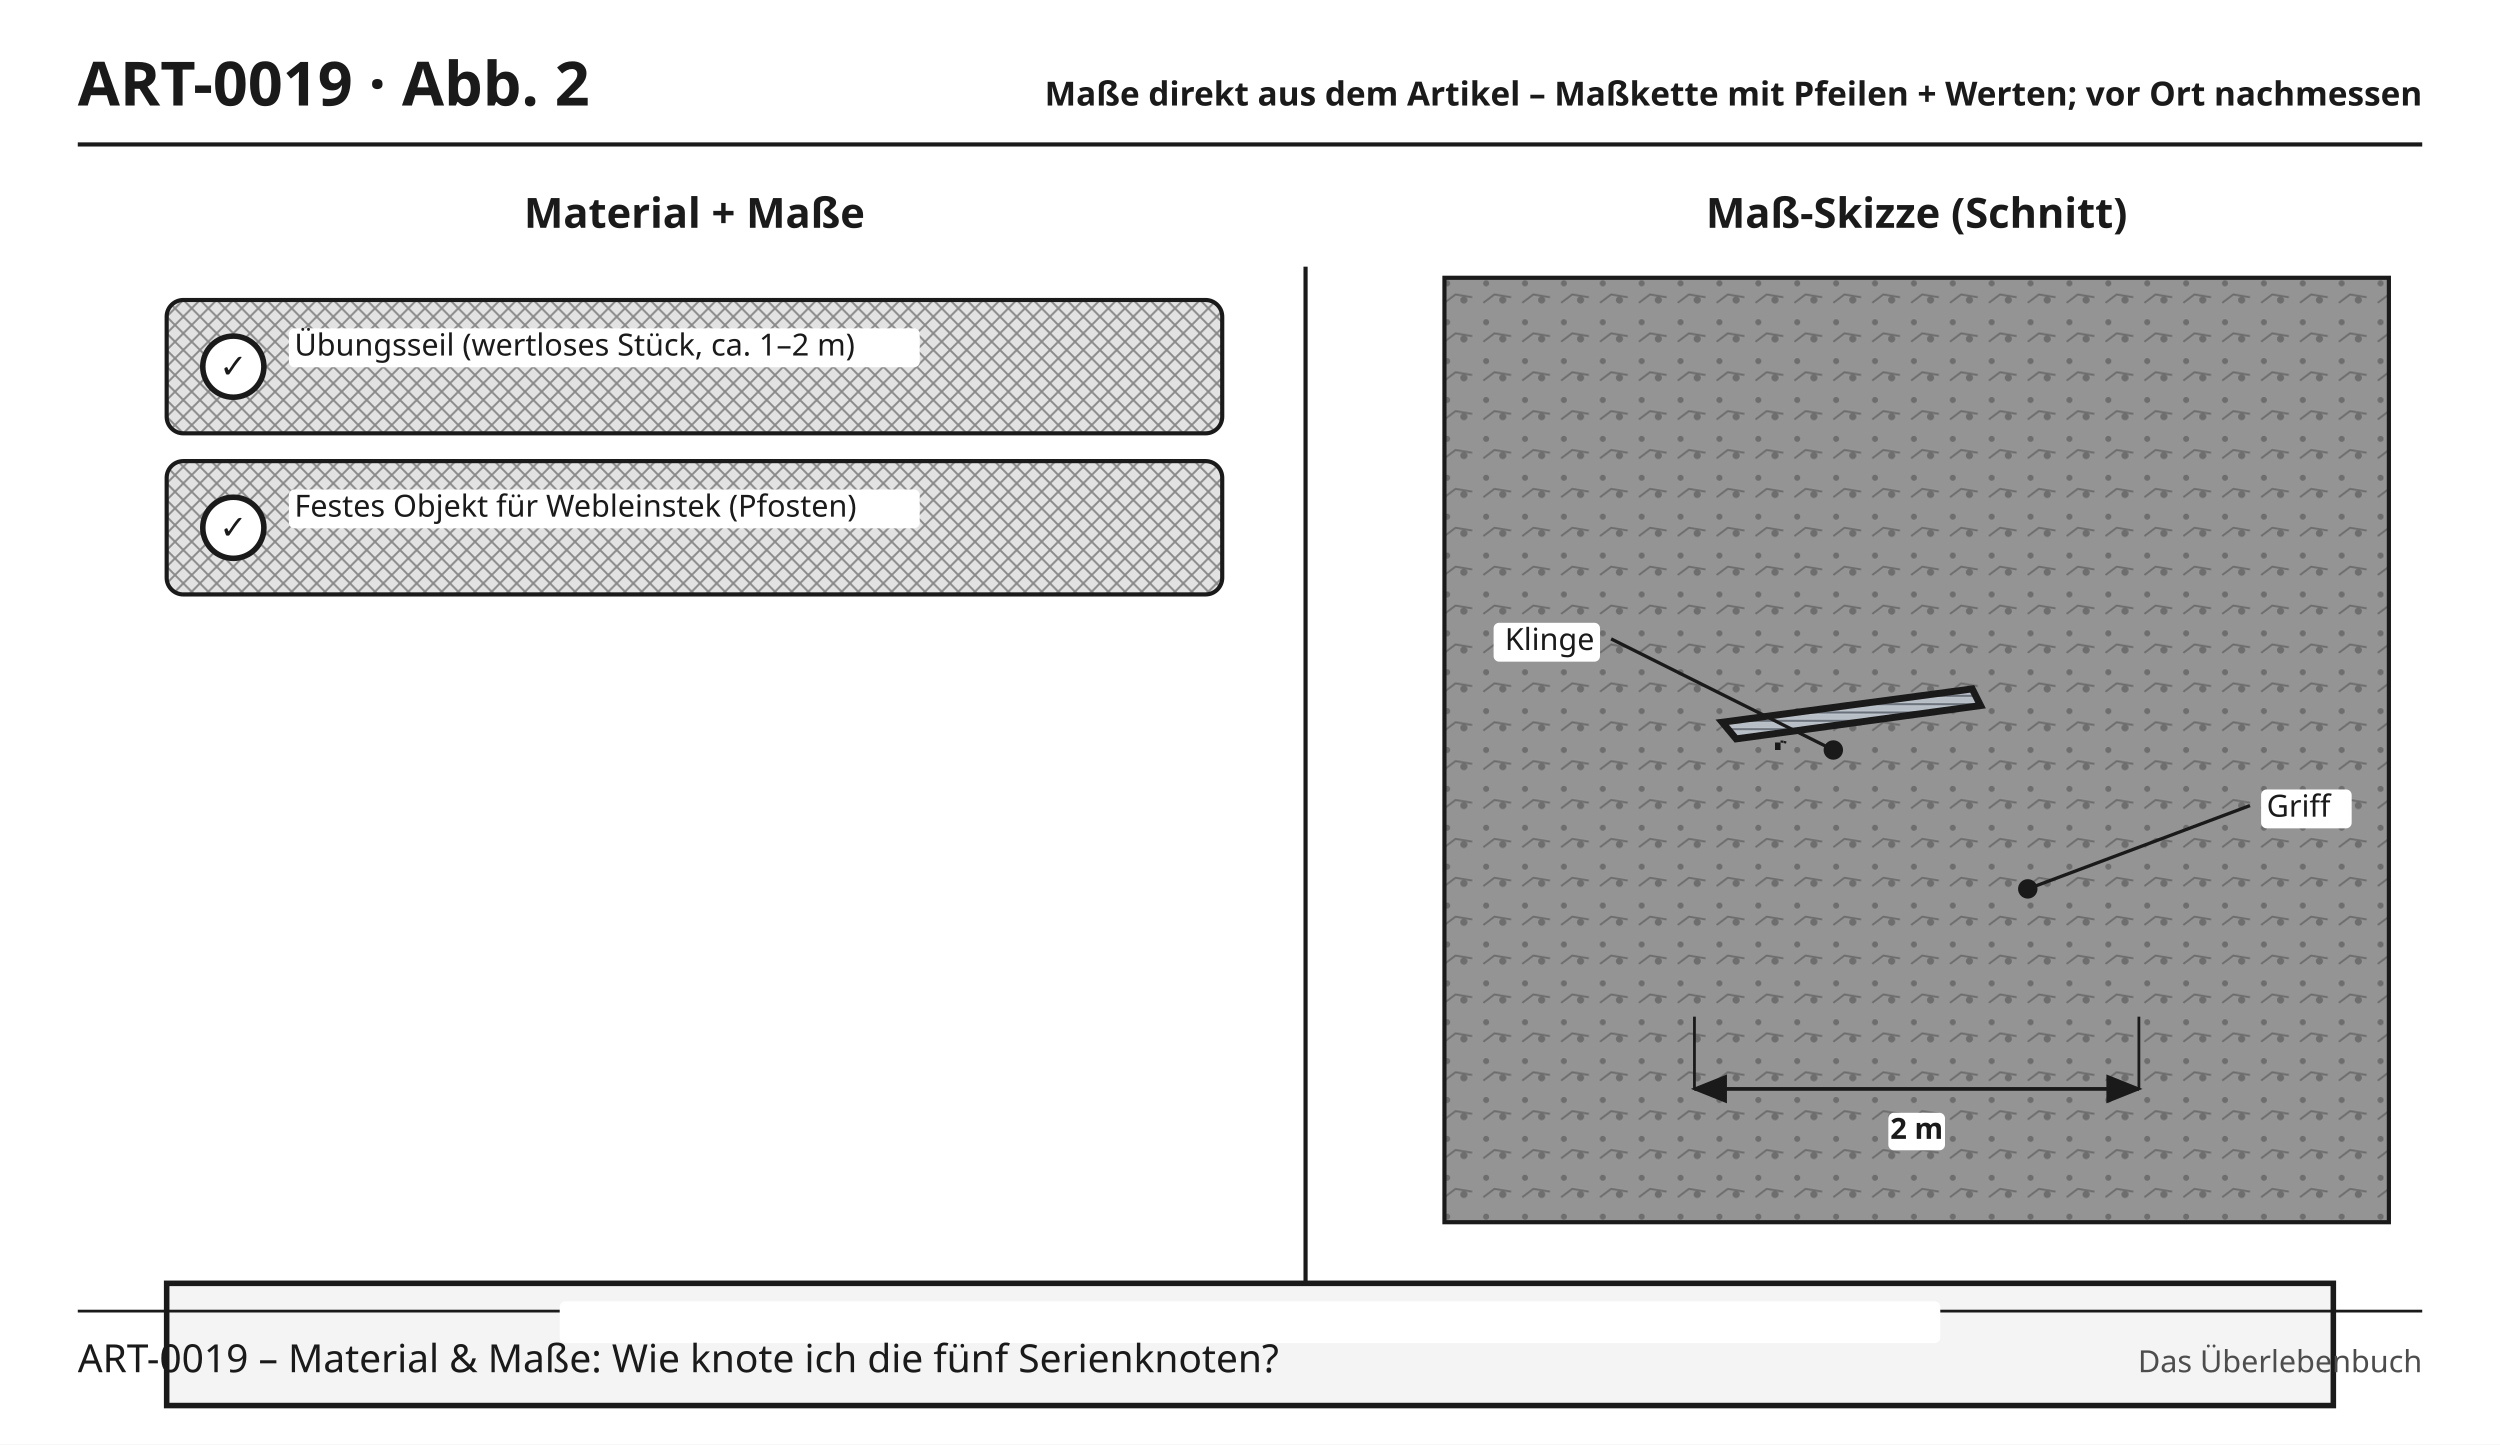
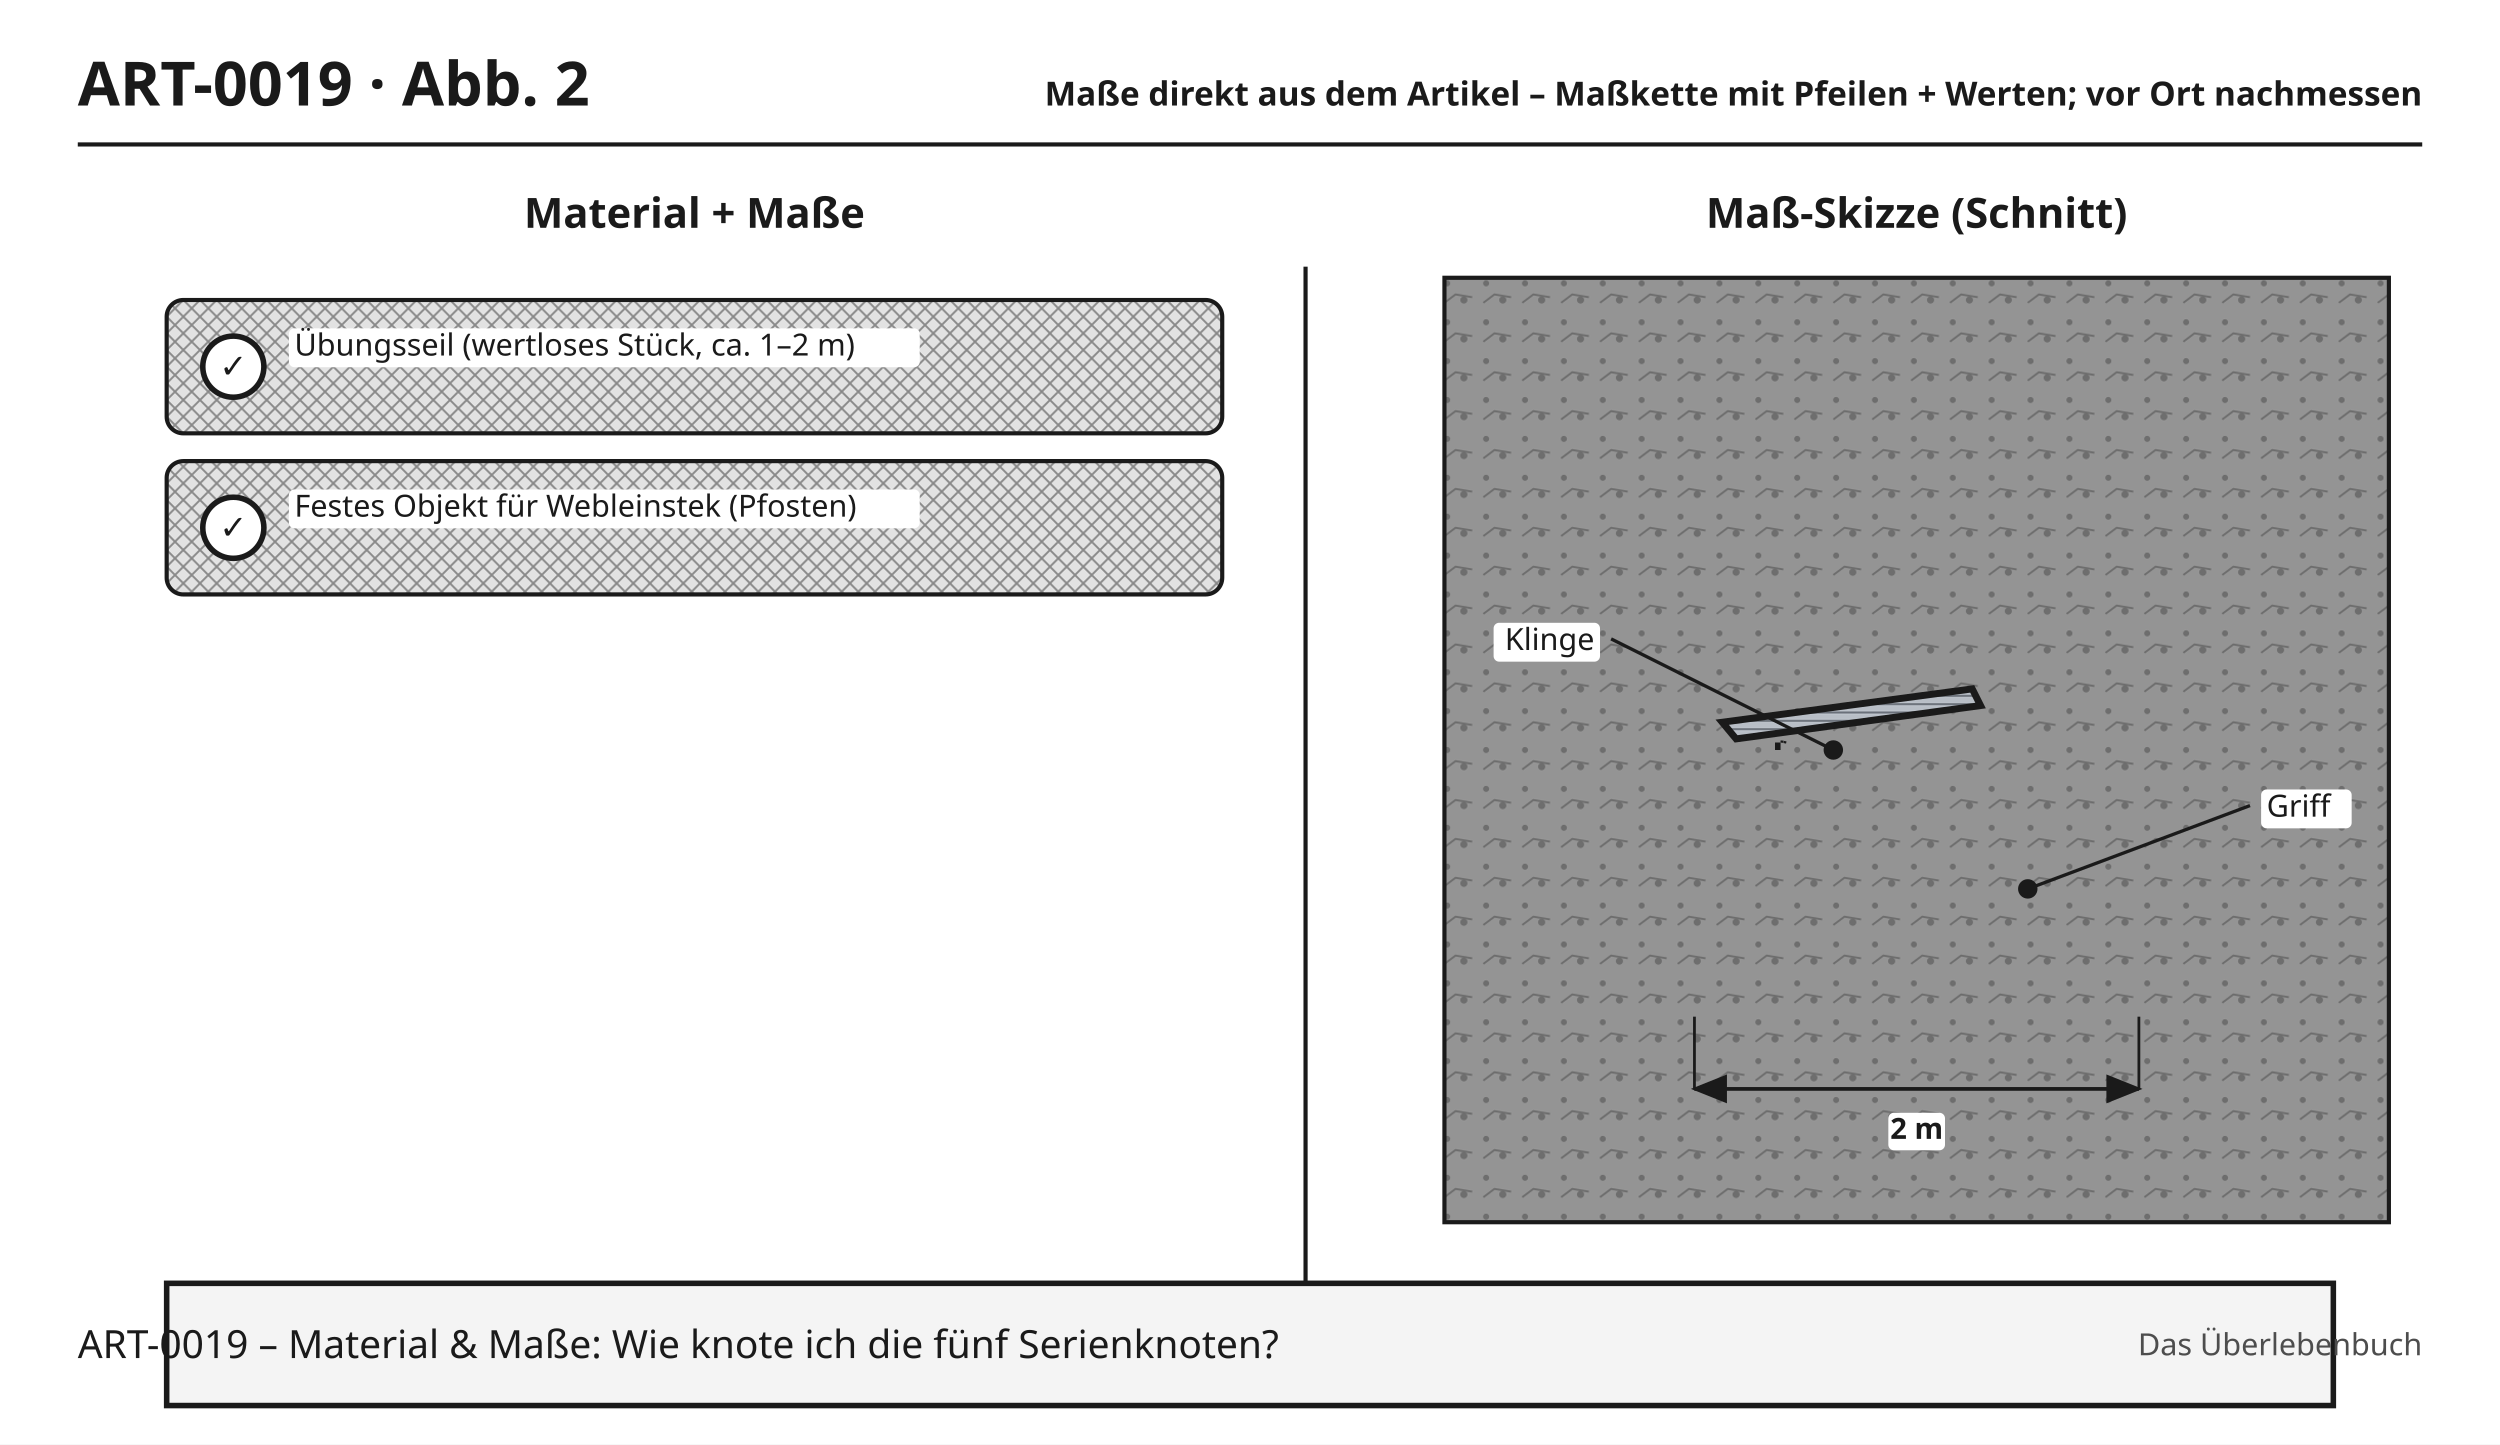
<svg xmlns="http://www.w3.org/2000/svg" viewBox="0 0 900 520" role="img" aria-label="ART-0019 · Abb. 2 – ART-0019 – Material &amp; Maße: Wie knote ich die fünf Serienknoten?">
  <defs>
    <marker id="ah" markerWidth="10" markerHeight="8" refX="9" refY="4" orient="auto">
      <path d="M0 0 L10 4 L0 8 z" fill="#1a1a1a" />
    </marker>
    <marker id="ahs" markerWidth="10" markerHeight="8" refX="1" refY="4" orient="auto">
      <path d="M10 0 L0 4 L10 8 z" fill="#1a1a1a" />
    </marker>
    <pattern id="hatch" width="8" height="8" patternTransform="rotate(45)" patternUnits="userSpaceOnUse">
      <line x1="0" y1="0" x2="0" y2="8" stroke="#6e6e6e" stroke-width="1.6" />
    </pattern>
    <pattern id="cross" width="8" height="8" patternUnits="userSpaceOnUse">
      <path d="M0 0 L8 8 M8 0 L0 8" stroke="#8a8a8a" stroke-width="1" />
    </pattern>
    <pattern id="dots" width="7" height="7" patternUnits="userSpaceOnUse">
      <circle cx="2" cy="2" r="1.4" fill="#6e6e6e" />
    </pattern>
    <pattern id="wtr" width="24" height="12" patternUnits="userSpaceOnUse">
      <rect width="24" height="12" fill="#6b97bd" />
      <path d="M0 8 q 6 -5 12 0 t 12 0" fill="none" stroke="#3f6f96" stroke-width="1.4" />
    </pattern>
    <pattern id="wood" width="26" height="10" patternUnits="userSpaceOnUse">
      <rect width="26" height="10" fill="#c19a6b" />
      <path d="M0 3 q 6 -2 13 0 t 13 0 M0 7 q 7 2 13 0 t 13 0" fill="none" stroke="#7a5a3a" stroke-width="0.9" />
    </pattern>
    <pattern id="grass" width="12" height="12" patternUnits="userSpaceOnUse">
      <rect width="12" height="12" fill="#b5d1a0" />
      <path d="M2 12 L4 4 M6 12 L7 2 M10 12 L9 6" stroke="#6e6e6e" stroke-width="0.9" />
    </pattern>
    <pattern id="fabric" width="6" height="6" patternUnits="userSpaceOnUse">
      <rect width="6" height="6" fill="#e2e2e2" />
      <path d="M0 0 L6 6 M6 0 L0 6" stroke="#8a8a8a" stroke-width="0.7" />
    </pattern>
    <pattern id="metal" width="20" height="6" patternUnits="userSpaceOnUse">
      <rect width="20" height="6" fill="#b8bec6" />
      <path d="M0 1.5 h20 M0 4.5 h20" stroke="#6e747e" stroke-width="0.7" />
    </pattern>
    <pattern id="stone" width="14" height="14" patternUnits="userSpaceOnUse">
      <rect width="14" height="14" fill="#949494" />
      <circle cx="3" cy="4" r="1.1" fill="#6e6e6e" />
      <circle cx="9" cy="10" r="1.3" fill="#6e6e6e" />
      <path d="M2 11 L6 8 L12 9" stroke="#6e6e6e" stroke-width="0.7" fill="none" />
    </pattern>
  </defs>
  <rect x="0" y="0" width="900" height="520" fill="#ffffff" />
  <line x1="28" y1="52" x2="872" y2="52" stroke="#1a1a1a" stroke-width="1.5" />
  <rect x="60" y="108" width="380" height="48" fill="url(#fabric)" stroke="#1a1a1a" stroke-width="1.5" rx="6" />
  <circle cx="84" cy="132" r="11" fill="#ffffff" stroke="#1a1a1a" stroke-width="2" />
  <rect x="60" y="166" width="380" height="48" fill="url(#fabric)" stroke="#1a1a1a" stroke-width="1.5" rx="6" />
  <circle cx="84" cy="190" r="11" fill="#ffffff" stroke="#1a1a1a" stroke-width="2" />
  <line x1="470" y1="96" x2="470" y2="470" stroke="#1a1a1a" stroke-width="1.5" />
  <rect x="520" y="100" width="340" height="340" fill="url(#stone)" stroke="#1a1a1a" stroke-width="1.5" />
  <path d="M620 260 L710 248 L713 254 L625 266 Z" fill="url(#metal)" stroke="#1a1a1a" stroke-width="2.5" />
  <path d="M640 270 L640 267.3 q 0 -1.2s 0.99 -1.2s L640.99 265.86 q 0.81 -0.9s 1.17 0 L642.16 266.04 q 0.9 -0.6s 1.08 0.36 L643.24 266.76 q 0.9 -0.3s 0.9 0.72 L643.96 268.56 q 0.72 0.72 0 1.08 L642.88 270 Z" fill="#f4f4f4" stroke="#1a1a1a" stroke-width="2" />
  <line x1="640.99" y1="266.94" x2="642.07" y2="267.03" stroke="#1a1a1a" stroke-width="0.8" />
  <line x1="642.16" y1="267.12" x2="643.06" y2="267.3" stroke="#1a1a1a" stroke-width="0.8" />
  <line x1="610" y1="392" x2="770" y2="392" stroke="#1a1a1a" stroke-width="1" />
  <line x1="610" y1="366" x2="610" y2="392" stroke="#1a1a1a" stroke-width="1" />
  <line x1="770" y1="366" x2="770" y2="392" stroke="#1a1a1a" stroke-width="1" />
  <line x1="610" y1="392" x2="770" y2="392" stroke="#1a1a1a" stroke-width="1.3" marker-start="url(#ahs)" marker-end="url(#ah)" />
  <circle cx="660" cy="270" r="3.5" fill="#1a1a1a" stroke="none" />
  <line x1="660" y1="270" x2="580" y2="230" stroke="#1a1a1a" stroke-width="1.2" />
  <circle cx="730" cy="320" r="3.5" fill="#1a1a1a" stroke="none" />
  <line x1="730" y1="320" x2="810" y2="290" stroke="#1a1a1a" stroke-width="1.2" />
  <rect x="60" y="462" width="780" height="44" fill="#f4f4f4" stroke="#1a1a1a" stroke-width="2" />
-   <line x1="28" y1="472" x2="872" y2="472" stroke="#1a1a1a" stroke-width="1" />
  <rect x="26.0" y="20.0" width="198.5" height="25.0" fill="#ffffff" rx="2" data-halo="1" />
  <text x="28" y="38" font-family="sans-serif" font-size="22" text-anchor="start" font-weight="bold" fill="#1a1a1a">ART-0019 · Abb. 2</text>
  <rect x="189.5" y="69.2" width="121.0" height="18.0" fill="#ffffff" rx="2" data-halo="1" />
  <text x="250" y="82" font-family="sans-serif" font-size="15" text-anchor="middle" font-weight="bold" fill="#1a1a1a">Material + Maße</text>
  <rect x="78.9" y="125.5" width="10.2" height="15.0" fill="#ffffff" rx="2" data-halo="1" />
  <text x="84" y="136" font-family="sans-serif" font-size="12" text-anchor="middle" font-weight="bold" fill="#1a1a1a">✓</text>
  <rect x="104.0" y="118.2" width="227.1" height="14.0" fill="#ffffff" rx="2" data-halo="1" />
  <text x="106" y="128" font-family="sans-serif" font-size="11" text-anchor="start" font-weight="normal" fill="#1a1a1a">Übungsseil (wertloses Stück, ca. 1–2 m)</text>
  <rect x="78.9" y="183.5" width="10.2" height="15.0" fill="#ffffff" rx="2" data-halo="1" />
  <text x="84" y="194" font-family="sans-serif" font-size="12" text-anchor="middle" font-weight="bold" fill="#1a1a1a">✓</text>
  <rect x="104.0" y="176.2" width="227.1" height="14.0" fill="#ffffff" rx="2" data-halo="1" />
  <text x="106" y="186" font-family="sans-serif" font-size="11" text-anchor="start" font-weight="normal" fill="#1a1a1a">Festes Objekt für Webleinstek (Pfosten)</text>
  <text x="690" y="82" font-family="sans-serif" font-size="15" text-anchor="middle" font-weight="bold" fill="#1a1a1a">Maß-Skizze (Schnitt)</text>
  <rect x="679.8" y="400.6" width="20.4" height="13.5" fill="#ffffff" rx="2" data-halo="1" />
  <text x="690" y="410" font-family="sans-serif" font-size="10.5" text-anchor="middle" font-weight="bold" fill="#1a1a1a">2 m</text>
  <rect x="537.7" y="224.2" width="38.3" height="14.0" fill="#ffffff" rx="2" data-halo="1" />
  <text x="574" y="234" font-family="sans-serif" font-size="11" text-anchor="end" font-weight="normal" fill="#1a1a1a">Klinge</text>
  <rect x="814.0" y="284.2" width="32.6" height="14.0" fill="#ffffff" rx="2" data-halo="1" />
  <text x="816" y="294" font-family="sans-serif" font-size="11" text-anchor="start" font-weight="normal" fill="#1a1a1a">Griff</text>
-   <rect x="201.5" y="468.5" width="497.0" height="15.0" fill="#ffffff" rx="2" data-halo="1" />
  <text x="872" y="38" font-family="sans-serif" font-size="12" text-anchor="end" font-weight="bold" fill="#1a1a1a">Maße direkt aus dem Artikel – Maßkette mit Pfeilen + Werten; vor Ort nachmessen</text>
-   <text x="28" y="494" font-family="sans-serif" font-size="14" text-anchor="start" font-weight="normal" fill="#1a1a1a">ART-0019 – Material &amp; Maße: Wie knote ich die fünf Serienknoten?</text>
-   <text x="872" y="494" font-family="sans-serif" font-size="11" text-anchor="end" font-weight="normal" fill="#4d4d4d">Das Überlebenbuch</text>
+   <text x="28" y="488.9" font-family="sans-serif" font-size="14" text-anchor="start" font-weight="normal" fill="#1a1a1a">ART-0019 – Material &amp; Maße: Wie knote ich die fünf Serienknoten?</text>
+   <text x="872" y="487.9" font-family="sans-serif" font-size="11" text-anchor="end" font-weight="normal" fill="#4d4d4d">Das Überlebenbuch</text>
</svg>
